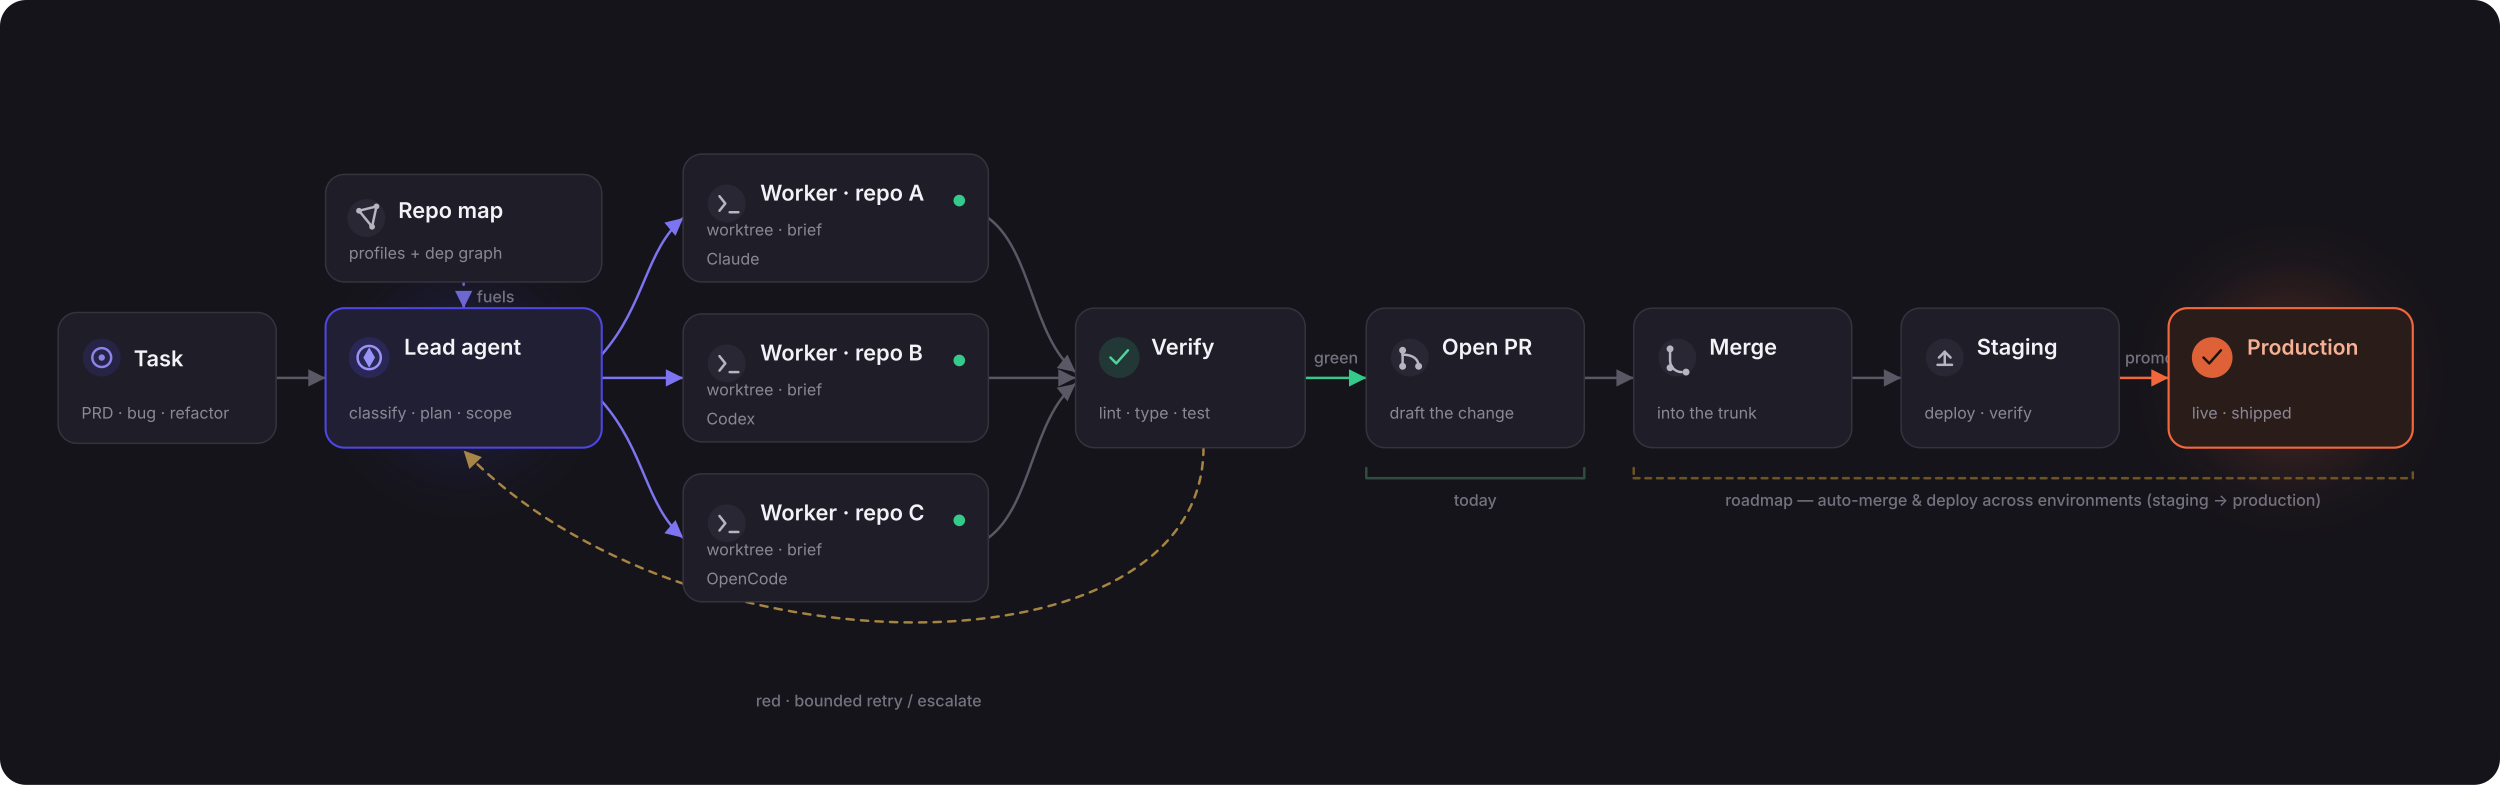
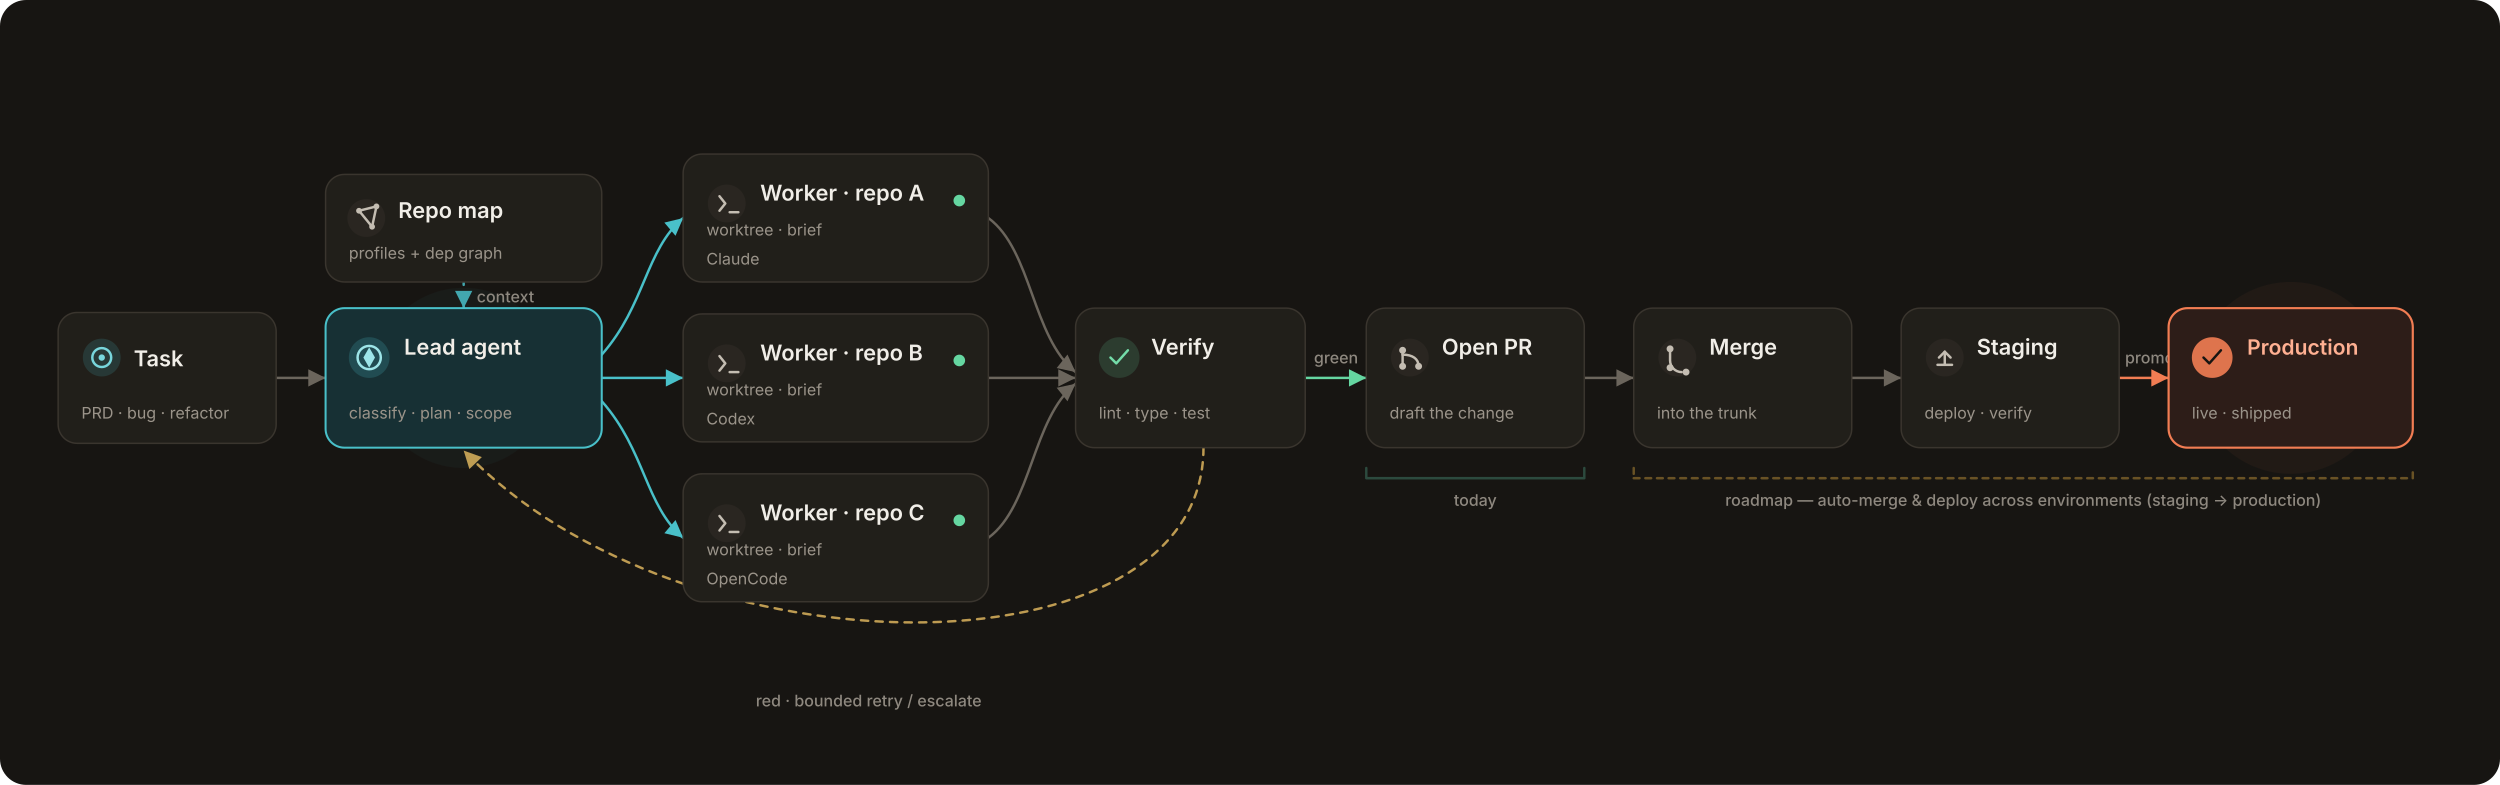
<svg xmlns="http://www.w3.org/2000/svg" viewBox="0 0 1720 540" font-family="'Inter','SF Pro Display',-apple-system,'Segoe UI','PingFang SC','Noto Sans CJK SC',sans-serif">
  <defs>
    <marker id="arr" markerWidth="10" markerHeight="10" refX="7" refY="3.5" orient="auto">
-       <path d="M0,0 L7,3.5 L0,7 z" fill="#5b5866" />
+       <path d="M0,0 L7,3.5 L0,7 z" fill="#6b655c" />
    </marker>
    <marker id="arrB" markerWidth="10" markerHeight="10" refX="7" refY="3.5" orient="auto">
-       <path d="M0,0 L7,3.5 L0,7 z" fill="#7c74f0" />
+       <path d="M0,0 L7,3.5 L0,7 z" fill="#49c0c9" />
    </marker>
    <marker id="arrG" markerWidth="10" markerHeight="10" refX="7" refY="3.5" orient="auto">
-       <path d="M0,0 L7,3.5 L0,7 z" fill="#35c98b" />
+       <path d="M0,0 L7,3.5 L0,7 z" fill="#65d6a1" />
    </marker>
    <marker id="arrA" markerWidth="10" markerHeight="10" refX="7" refY="3.5" orient="auto">
-       <path d="M0,0 L7,3.5 L0,7 z" fill="#caa14e" />
+       <path d="M0,0 L7,3.5 L0,7 z" fill="#e7bd61" />
    </marker>
    <marker id="arrO" markerWidth="10" markerHeight="10" refX="7" refY="3.5" orient="auto">
-       <path d="M0,0 L7,3.5 L0,7 z" fill="#f2683c" />
+       <path d="M0,0 L7,3.5 L0,7 z" fill="#f27d53" />
    </marker>
    <filter id="glow" x="-60%" y="-60%" width="220%" height="220%">
      <feGaussianBlur stdDeviation="22" />
    </filter>
    <style>
-       .ttl{fill:#f3f2f7;font-size:15px;font-weight:600}
-       .sub{fill:#8b8896;font-size:11px}
-       .lbl{fill:#75727f;font-size:11px;font-weight:500}
-       .node{fill:#1f1d27;stroke:#36333f;stroke-width:1}
+       .ttl{fill:#f1eee8;font-size:15px;font-weight:600}
+       .sub{fill:#9b948a;font-size:11px}
+       .lbl{fill:#8e887f;font-size:11px;font-weight:500}
+       .node{fill:#211f1a;stroke:#3a352e;stroke-width:1}
      .gl{stroke-width:1.7;fill:none;stroke-linecap:round;stroke-linejoin:round}
    </style>
  </defs>
-   <rect x="0" y="0" width="1720" height="540" rx="18" fill="#15141a" />
-   <circle cx="319" cy="260" r="62" fill="#4f46e5" opacity="0.15" filter="url(#glow)" />
-   <circle cx="1576" cy="260" r="66" fill="#f2683c" opacity="0.17" filter="url(#glow)" />
-   <path class="gl" d="M190,260 H224" stroke="#5b5866" marker-end="url(#arr)" />
-   <path class="gl" d="M319,194 V212" stroke="#7c74f0" stroke-dasharray="2 6" opacity=".85" marker-end="url(#arrB)" />
-   <text class="lbl" x="328" y="208" fill="#8b84e8">fuels</text>
-   <path class="gl" d="M414,244 C444,210 444,172 470,150" stroke="#7c74f0" marker-end="url(#arrB)" />
-   <path class="gl" d="M414,260 H470" stroke="#7c74f0" marker-end="url(#arrB)" />
-   <path class="gl" d="M414,276 C444,310 444,348 470,370" stroke="#7c74f0" marker-end="url(#arrB)" />
-   <path class="gl" d="M680,150 C710,172 710,232 740,256" stroke="#5b5866" marker-end="url(#arr)" />
-   <path class="gl" d="M680,260 H740" stroke="#5b5866" marker-end="url(#arr)" />
-   <path class="gl" d="M680,370 C710,348 710,288 740,264" stroke="#5b5866" marker-end="url(#arr)" />
-   <path class="gl" d="M898,260 H940" stroke="#35c98b" marker-end="url(#arrG)" />
-   <text class="lbl" x="904" y="250" fill="#35c98b">green</text>
-   <path class="gl" d="M1090,260 H1124" stroke="#5b5866" marker-end="url(#arr)" />
-   <path class="gl" d="M1274,260 H1308" stroke="#5b5866" marker-end="url(#arr)" />
-   <path class="gl" d="M1458,260 H1492" stroke="#f2683c" marker-end="url(#arrO)" />
-   <text class="lbl" x="1462" y="250" fill="#c98a5e">promote</text>
-   <path class="gl" d="M828,308 C828,468 470,468 319,310" stroke="#caa14e" stroke-dasharray="5 5" opacity=".8" marker-end="url(#arrA)" />
-   <text class="lbl" x="520" y="486" fill="#caa14e">red · bounded retry / escalate</text>
+   <rect x="0" y="0" width="1720" height="540" rx="18" fill="#171512" />
+   <circle cx="319" cy="260" r="62" fill="#49c0c9" opacity="0.04" />
+   <circle cx="1576" cy="260" r="66" fill="#f27d53" opacity="0.05" />
+   <path class="gl" d="M190,260 H224" stroke="#6b655c" marker-end="url(#arr)" />
+   <path class="gl" d="M319,194 V212" stroke="#49c0c9" stroke-dasharray="2 6" opacity=".85" marker-end="url(#arrB)" />
+   <text class="lbl" x="328" y="208" fill="#78d6dc">context</text>
+   <path class="gl" d="M414,244 C444,210 444,172 470,150" stroke="#49c0c9" marker-end="url(#arrB)" />
+   <path class="gl" d="M414,260 H470" stroke="#49c0c9" marker-end="url(#arrB)" />
+   <path class="gl" d="M414,276 C444,310 444,348 470,370" stroke="#49c0c9" marker-end="url(#arrB)" />
+   <path class="gl" d="M680,150 C710,172 710,232 740,256" stroke="#6b655c" marker-end="url(#arr)" />
+   <path class="gl" d="M680,260 H740" stroke="#6b655c" marker-end="url(#arr)" />
+   <path class="gl" d="M680,370 C710,348 710,288 740,264" stroke="#6b655c" marker-end="url(#arr)" />
+   <path class="gl" d="M898,260 H940" stroke="#65d6a1" marker-end="url(#arrG)" />
+   <text class="lbl" x="904" y="250" fill="#65d6a1">green</text>
+   <path class="gl" d="M1090,260 H1124" stroke="#6b655c" marker-end="url(#arr)" />
+   <path class="gl" d="M1274,260 H1308" stroke="#6b655c" marker-end="url(#arr)" />
+   <path class="gl" d="M1458,260 H1492" stroke="#f27d53" marker-end="url(#arrO)" />
+   <text class="lbl" x="1462" y="250" fill="#d8956d">promote</text>
+   <path class="gl" d="M828,308 C828,468 470,468 319,310" stroke="#e7bd61" stroke-dasharray="5 5" opacity=".8" marker-end="url(#arrA)" />
+   <text class="lbl" x="520" y="486" fill="#e7bd61">red · bounded retry / escalate</text>
  <rect class="node" x="40" y="215" width="150" height="90" rx="13" />
-   <circle cx="70" cy="246" r="13" fill="#4f46e5" opacity="0.16" />
-   <circle cx="70" cy="246" r="6.5" fill="none" stroke="#8b84e8" class="gl" />
-   <circle cx="70" cy="246" r="2.2" fill="#8b84e8" />
+   <circle cx="70" cy="246" r="13" fill="#49c0c9" opacity="0.16" />
+   <circle cx="70" cy="246" r="6.5" fill="none" stroke="#78d6dc" class="gl" />
+   <circle cx="70" cy="246" r="2.2" fill="#78d6dc" />
  <text class="ttl" x="92" y="252">Task</text>
  <text class="sub" x="56" y="288">PRD · bug · refactor</text>
  <rect class="node" x="224" y="120" width="190" height="74" rx="13" />
-   <circle cx="252" cy="150" r="13" fill="#2a2734" />
-   <g class="gl" stroke="#b8b5c2">
-     <circle cx="247" cy="145" r="2" fill="#b8b5c2" stroke="none" />
-     <circle cx="259" cy="142" r="2" fill="#b8b5c2" stroke="none" />
-     <circle cx="256" cy="156" r="2" fill="#b8b5c2" stroke="none" />
+   <circle cx="252" cy="150" r="13" fill="#2a2621" />
+   <g class="gl" stroke="#c4bdb2">
+     <circle cx="247" cy="145" r="2" fill="#c4bdb2" stroke="none" />
+     <circle cx="259" cy="142" r="2" fill="#c4bdb2" stroke="none" />
+     <circle cx="256" cy="156" r="2" fill="#c4bdb2" stroke="none" />
    <path d="M247,145 L259,142 M259,142 L256,156 M247,145 L256,156" />
  </g>
  <text class="ttl" x="274" y="150" font-size="14">Repo map</text>
  <text class="sub" x="240" y="178">profiles + dep graph</text>
-   <rect x="224" y="212" width="190" height="96" rx="13" fill="#211f33" stroke="#4f46e5" stroke-width="1.4" />
-   <circle cx="254" cy="246" r="14" fill="#4f46e5" opacity="0.2" />
-   <circle cx="254" cy="246" r="8" fill="none" stroke="#9a93f7" class="gl" />
-   <path d="M254,239 L258,246 L254,253 L250,246 Z" fill="#9a93f7" />
+   <rect x="224" y="212" width="190" height="96" rx="13" fill="#173034" stroke="#49c0c9" stroke-width="1.4" />
+   <circle cx="254" cy="246" r="14" fill="#49c0c9" opacity="0.2" />
+   <circle cx="254" cy="246" r="8" fill="none" stroke="#9de5e8" class="gl" />
+   <path d="M254,239 L258,246 L254,253 L250,246 Z" fill="#9de5e8" />
  <text class="ttl" x="278" y="244">Lead agent</text>
  <text class="sub" x="240" y="288">classify · plan · scope</text>
  <g>
    <rect class="node" x="470" y="106" width="210" height="88" rx="13" />
-     <circle cx="500" cy="140" r="13" fill="#2a2734" />
-     <g class="gl" stroke="#b8b5c2">
+     <circle cx="500" cy="140" r="13" fill="#2a2621" />
+     <g class="gl" stroke="#c4bdb2">
      <path d="M495,135 l4,5 l-4,5" />
      <path d="M502,146 h6" />
    </g>
    <text class="ttl" x="523" y="138">Worker · repo A</text>
    <text class="sub" x="486" y="162">worktree · brief</text>
-     <circle cx="660" cy="138" r="4" fill="#35c98b" />
-     <text x="486" y="182" class="sub" fill="#6f6c79">Claude</text>
+     <circle cx="660" cy="138" r="4" fill="#65d6a1" />
+     <text x="486" y="182" class="sub" fill="#8e887f">Claude</text>
  </g>
  <g>
    <rect class="node" x="470" y="216" width="210" height="88" rx="13" />
-     <circle cx="500" cy="250" r="13" fill="#2a2734" />
-     <g class="gl" stroke="#b8b5c2">
+     <circle cx="500" cy="250" r="13" fill="#2a2621" />
+     <g class="gl" stroke="#c4bdb2">
      <path d="M495,245 l4,5 l-4,5" />
      <path d="M502,256 h6" />
    </g>
    <text class="ttl" x="523" y="248">Worker · repo B</text>
    <text class="sub" x="486" y="272">worktree · brief</text>
-     <circle cx="660" cy="248" r="4" fill="#35c98b" />
-     <text x="486" y="292" class="sub" fill="#6f6c79">Codex</text>
+     <circle cx="660" cy="248" r="4" fill="#65d6a1" />
+     <text x="486" y="292" class="sub" fill="#8e887f">Codex</text>
  </g>
  <g>
    <rect class="node" x="470" y="326" width="210" height="88" rx="13" />
-     <circle cx="500" cy="360" r="13" fill="#2a2734" />
-     <g class="gl" stroke="#b8b5c2">
+     <circle cx="500" cy="360" r="13" fill="#2a2621" />
+     <g class="gl" stroke="#c4bdb2">
      <path d="M495,355 l4,5 l-4,5" />
      <path d="M502,366 h6" />
    </g>
    <text class="ttl" x="523" y="358">Worker · repo C</text>
    <text class="sub" x="486" y="382">worktree · brief</text>
-     <circle cx="660" cy="358" r="4" fill="#35c98b" />
-     <text x="486" y="402" class="sub" fill="#6f6c79">OpenCode</text>
+     <circle cx="660" cy="358" r="4" fill="#65d6a1" />
+     <text x="486" y="402" class="sub" fill="#8e887f">OpenCode</text>
  </g>
-   <rect class="node" x="740" y="212" width="158" height="96" rx="13" stroke="#3a5a48" />
-   <circle cx="770" cy="246" r="14" fill="#35c98b" opacity="0.16" />
-   <path class="gl" d="M764,246 l4,4 l8,-9" stroke="#4fd49b" />
+   <rect class="node" x="740" y="212" width="158" height="96" rx="13" stroke="#315748" />
+   <circle cx="770" cy="246" r="14" fill="#65d6a1" opacity="0.16" />
+   <path class="gl" d="M764,246 l4,4 l8,-9" stroke="#73dca9" />
  <text class="ttl" x="792" y="244" font-size="14">Verify</text>
  <text class="sub" x="756" y="288">lint · type · test</text>
  <rect class="node" x="940" y="212" width="150" height="96" rx="13" />
-   <circle cx="970" cy="246" r="13" fill="#2a2734" />
-   <g class="gl" stroke="#b8b5c2">
-     <circle cx="965" cy="241" r="2.4" fill="#b8b5c2" stroke="none" />
-     <circle cx="965" cy="252" r="2.4" fill="#b8b5c2" stroke="none" />
+   <circle cx="970" cy="246" r="13" fill="#2a2621" />
+   <g class="gl" stroke="#c4bdb2">
+     <circle cx="965" cy="241" r="2.4" fill="#c4bdb2" stroke="none" />
+     <circle cx="965" cy="252" r="2.4" fill="#c4bdb2" stroke="none" />
    <path d="M965,243 v7" />
    <path d="M965,244 C972,244 976,247 976,252" />
-     <circle cx="976" cy="252" r="2.4" fill="#b8b5c2" stroke="none" />
+     <circle cx="976" cy="252" r="2.4" fill="#c4bdb2" stroke="none" />
  </g>
  <text class="ttl" x="992" y="244" font-size="14">Open PR</text>
  <text class="sub" x="956" y="288">draft the change</text>
  <rect class="node" x="1124" y="212" width="150" height="96" rx="13" />
-   <circle cx="1154" cy="246" r="13" fill="#2a2734" />
-   <g class="gl" stroke="#b8b5c2">
-     <circle cx="1149" cy="240" r="2.4" fill="#b8b5c2" stroke="none" />
+   <circle cx="1154" cy="246" r="13" fill="#2a2621" />
+   <g class="gl" stroke="#c4bdb2">
+     <circle cx="1149" cy="240" r="2.4" fill="#c4bdb2" stroke="none" />
    <path d="M1149,242 v6 a8,8 0 0 0 8,8" />
-     <circle cx="1149" cy="253" r="2.4" fill="#b8b5c2" stroke="none" />
-     <circle cx="1160" cy="256" r="2.4" fill="#b8b5c2" stroke="none" />
+     <circle cx="1149" cy="253" r="2.4" fill="#c4bdb2" stroke="none" />
+     <circle cx="1160" cy="256" r="2.4" fill="#c4bdb2" stroke="none" />
  </g>
  <text class="ttl" x="1176" y="244" font-size="14">Merge</text>
  <text class="sub" x="1140" y="288">into the trunk</text>
  <rect class="node" x="1308" y="212" width="150" height="96" rx="13" />
-   <circle cx="1338" cy="246" r="13" fill="#2a2734" />
-   <g class="gl" stroke="#b8b5c2">
+   <circle cx="1338" cy="246" r="13" fill="#2a2621" />
+   <g class="gl" stroke="#c4bdb2">
    <path d="M1333,251 h10" />
    <path d="M1338,251 v-9" />
    <path d="M1334,246 l4,-4 l4,4" />
  </g>
  <text class="ttl" x="1360" y="244" font-size="14">Staging</text>
  <text class="sub" x="1324" y="288">deploy · verify</text>
-   <rect x="1492" y="212" width="168" height="96" rx="13" fill="#2a1c18" stroke="#f2683c" stroke-width="1.5" />
-   <circle cx="1522" cy="246" r="14" fill="#f2683c" opacity="0.9" />
-   <path class="gl" d="M1516,246 l4,4 l8,-9" stroke="#1a120f" stroke-width="2.1" />
-   <text x="1546" y="244" fill="#f7b094" font-size="14.5" font-weight="600">Production</text>
-   <text class="sub" x="1508" y="288" fill="#bd8f74">live · shipped</text>
-   <path class="gl" d="M940,322 v7 M940,329 H1090 M1090,329 v-7" stroke="#3a5a48" stroke-width="1.2" opacity=".8" />
-   <text class="lbl" x="1015" y="348" fill="#5fbf92" text-anchor="middle">today</text>
-   <path class="gl" d="M1124,322 v7 M1124,329 H1660 M1660,329 v-7" stroke="#7a5a24" stroke-width="1.2" stroke-dasharray="4 4" opacity=".9" />
-   <text class="lbl" x="1392" y="348" fill="#caa14e" text-anchor="middle">roadmap — auto-merge &amp; deploy across environments (staging → production)</text>
+   <rect x="1492" y="212" width="168" height="96" rx="13" fill="#2d1d18" stroke="#f27d53" stroke-width="1.5" />
+   <circle cx="1522" cy="246" r="14" fill="#f27d53" opacity="0.9" />
+   <path class="gl" d="M1516,246 l4,4 l8,-9" stroke="#171512" stroke-width="2.1" />
+   <text x="1546" y="244" fill="#ffb092" font-size="14.5" font-weight="600">Production</text>
+   <text class="sub" x="1508" y="288" fill="#c7977c">live · shipped</text>
+   <path class="gl" d="M940,322 v7 M940,329 H1090 M1090,329 v-7" stroke="#315748" stroke-width="1.2" opacity=".8" />
+   <text class="lbl" x="1015" y="348" fill="#65d6a1" text-anchor="middle">today</text>
+   <path class="gl" d="M1124,322 v7 M1124,329 H1660 M1660,329 v-7" stroke="#725927" stroke-width="1.2" stroke-dasharray="4 4" opacity=".9" />
+   <text class="lbl" x="1392" y="348" fill="#e7bd61" text-anchor="middle">roadmap — auto-merge &amp; deploy across environments (staging → production)</text>
</svg>
